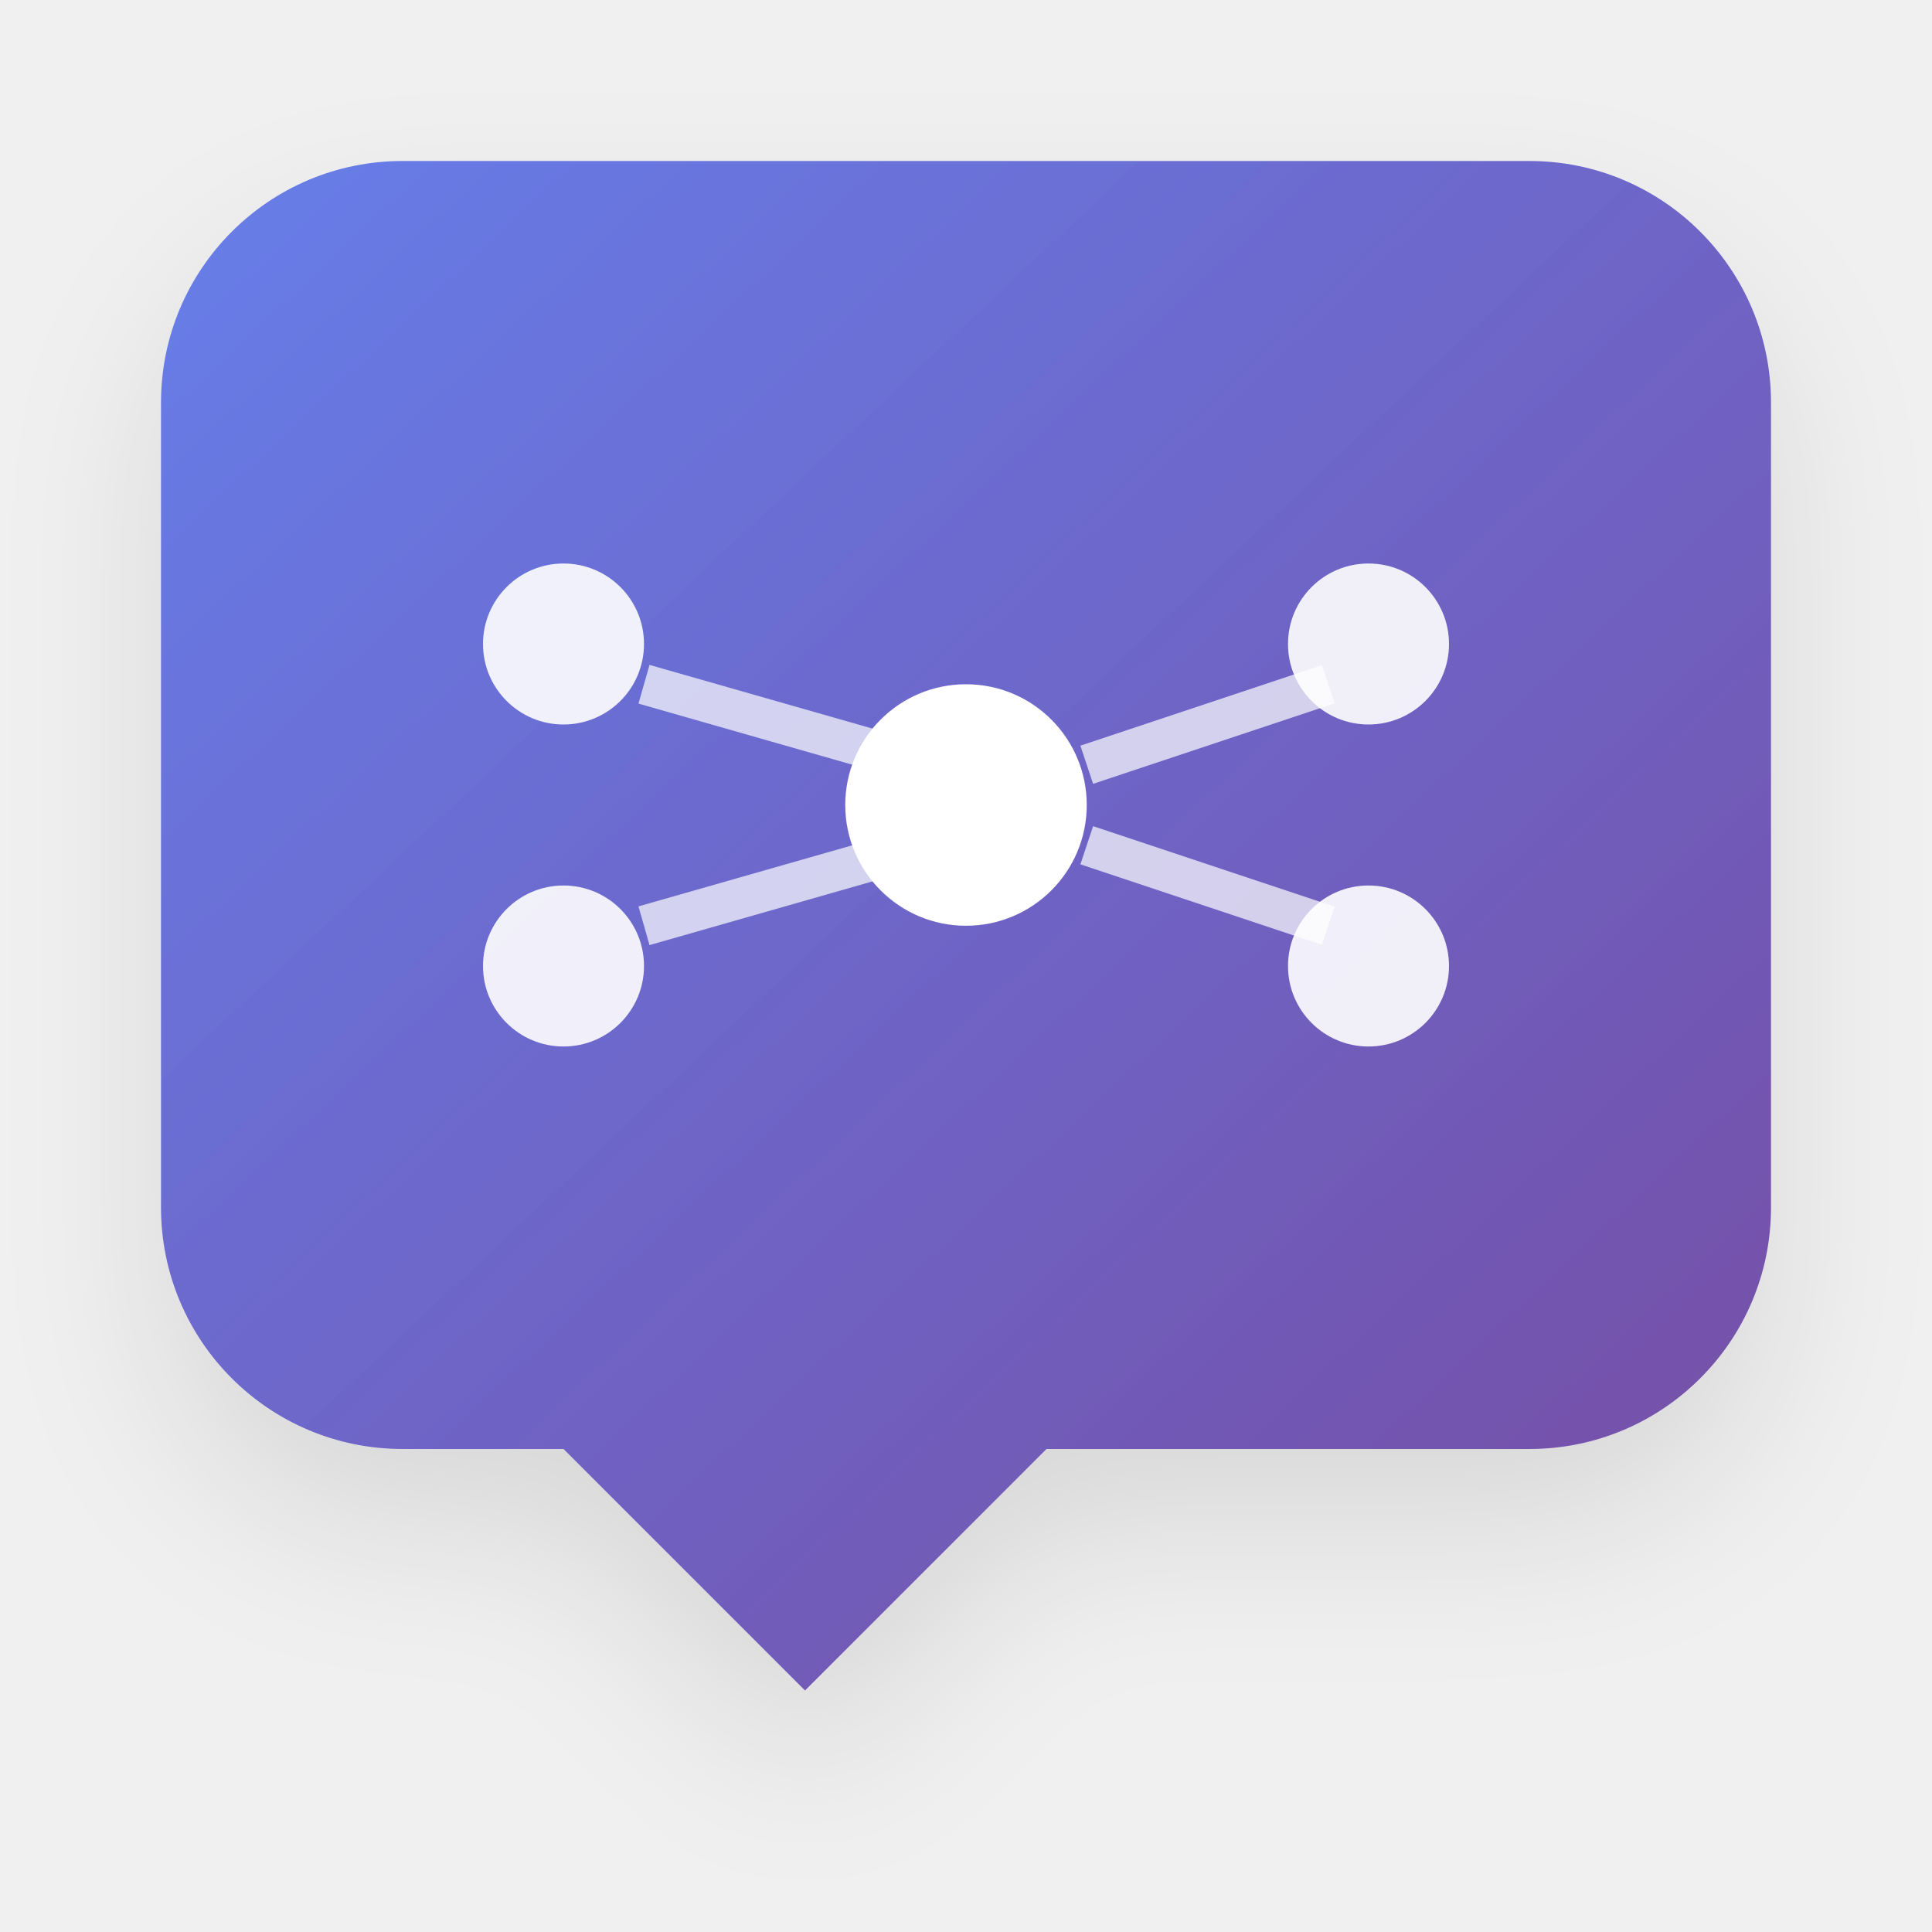
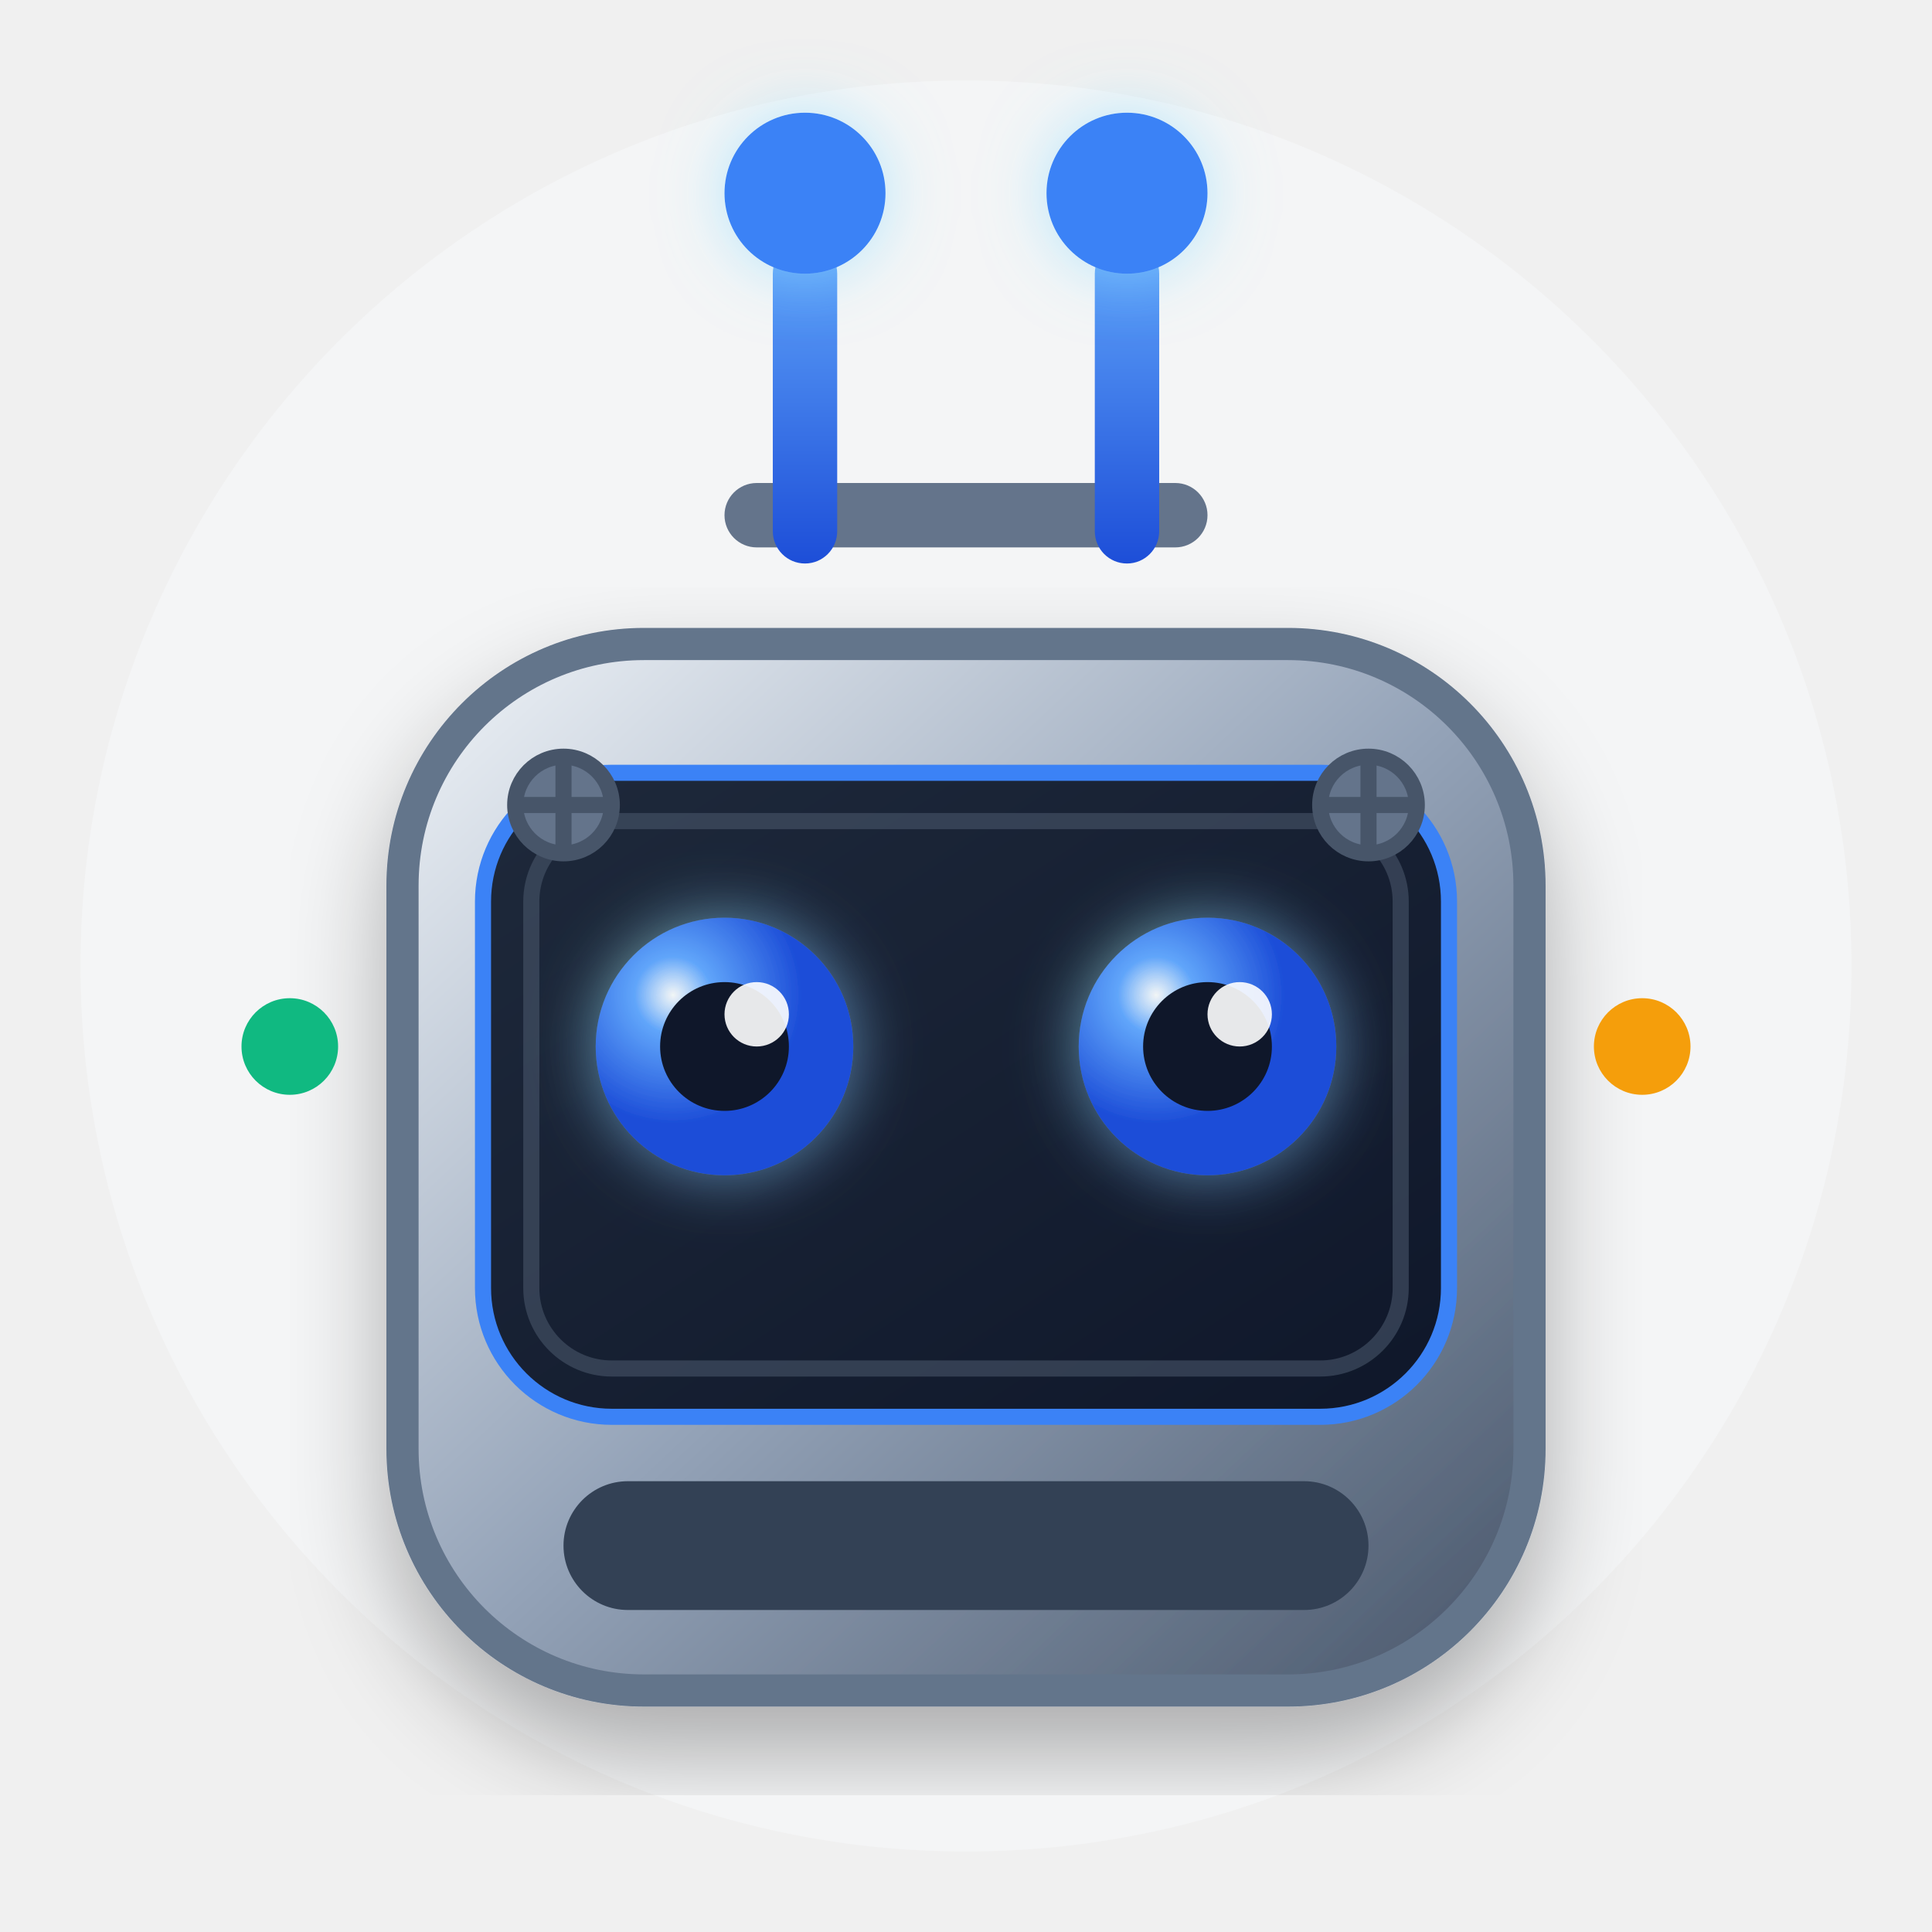
- <svg xmlns="http://www.w3.org/2000/svg" width="24" height="24" viewBox="0 0 24 24" fill="none">
+ <svg xmlns="http://www.w3.org/2000/svg" viewBox="0 0 120 120" width="120" height="120" role="img" aria-labelledby="title desc">
  <defs>
-     <linearGradient id="gradient1" x1="0%" y1="0%" x2="100%" y2="100%">
-       <stop offset="0%" style="stop-color:#667eea;stop-opacity:1" />
-       <stop offset="100%" style="stop-color:#764ba2;stop-opacity:1" />
+     <linearGradient id="bodyGradient" x1="0%" y1="0%" x2="100%" y2="100%">
+       <stop offset="0%" stop-color="#F1F5F9">
+         <animate attributeName="stop-color" values="#F1F5F9;#E2E8F0;#F1F5F9" dur="3s" repeatCount="indefinite" />
+       </stop>
+       <stop offset="50%" stop-color="#94A3B8" />
+       <stop offset="100%" stop-color="#475569">
+         <animate attributeName="stop-color" values="#475569;#334155;#475569" dur="3s" repeatCount="indefinite" />
+       </stop>
    </linearGradient>
-     <filter id="shadow" x="-50%" y="-50%" width="200%" height="200%">
-       <feGaussianBlur in="SourceAlpha" stdDeviation="1" />
-       <feOffset dx="0" dy="1" result="offsetblur" />
-       <feFlood flood-color="#000000" flood-opacity="0.1" />
-       <feComposite in2="offsetblur" operator="in" />
+     <linearGradient id="screenGradient" x1="0%" y1="0%" x2="100%" y2="100%">
+       <stop offset="0%" stop-color="#1E293B" />
+       <stop offset="100%" stop-color="#0F172A" />
+     </linearGradient>
+     <linearGradient id="antennaGlow" x1="0%" y1="0%" x2="0%" y2="100%">
+       <stop offset="0%" stop-color="#60A5FA">
+         <animate attributeName="stop-color" values="#60A5FA;#3B82F6;#1D4ED8;#3B82F6;#60A5FA" dur="2s" repeatCount="indefinite" />
+       </stop>
+       <stop offset="100%" stop-color="#1D4ED8">
+         <animate attributeName="stop-color" values="#1D4ED8;#1E40AF;#1E3A8A;#1E40AF;#1D4ED8" dur="2s" repeatCount="indefinite" />
+       </stop>
+     </linearGradient>
+     <radialGradient id="eyeGlow" cx="30%" cy="30%">
+       <stop offset="0%" stop-color="#FFFFFF" stop-opacity="0.9" />
+       <stop offset="30%" stop-color="#60A5FA">
+         <animate attributeName="stop-color" values="#60A5FA;#3B82F6;#60A5FA" dur="1.5s" repeatCount="indefinite" />
+       </stop>
+       <stop offset="100%" stop-color="#1D4ED8" />
+     </radialGradient>
+     <filter id="glow" x="-50%" y="-50%" width="200%" height="200%">
+       <feGaussianBlur stdDeviation="2" result="blur" />
+       <feColorMatrix in="blur" values="1 0 0 0 0.23  0 1 0 0 0.51  0 0 1 0 0.98  0 0 0 0.6 0" />
      <feMerge>
        <feMergeNode />
        <feMergeNode in="SourceGraphic" />
      </feMerge>
    </filter>
+     <filter id="dropShadow">
+       <feDropShadow dx="0" dy="3" stdDeviation="3" flood-color="#000000" flood-opacity="0.3" />
+     </filter>
  </defs>
-   <path d="M19 2H5c-1.657 0-3 1.343-3 3v10c0 1.657 1.343 3 3 3h2l3 3 3-3h6c1.657 0 3-1.343 3-3V5c0-1.657-1.343-3-3-3z" fill="url(#gradient1)" filter="url(#shadow)" />
-   <g fill="#ffffff">
-     <circle cx="12" cy="10" r="1.5" opacity="1" />
-     <circle cx="7" cy="8" r="1" opacity="0.9" />
-     <circle cx="7" cy="12" r="1" opacity="0.9" />
-     <circle cx="17" cy="8" r="1" opacity="0.9" />
-     <circle cx="17" cy="12" r="1" opacity="0.9" />
-     <path d="M8 8.5l3.5 1M8 11.5l3.5-1M13.5 9.5l3-1M13.5 10.5l3 1" stroke="#ffffff" stroke-width="0.5" opacity="0.7" />
+   <circle cx="60" cy="60" r="55" fill="#F8FAFC" opacity="0.5">
+     <animate attributeName="r" values="55;58;55" dur="4s" repeatCount="indefinite" />
+     <animate attributeName="opacity" values="0.5;0.7;0.5" dur="4s" repeatCount="indefinite" />
+   </circle>
+   <g filter="url(#dropShadow)">
+     <rect x="25" y="40" width="70" height="65" rx="15" ry="15" fill="url(#bodyGradient)" stroke="#64748B" stroke-width="2">
+       <animate attributeName="width" values="70;73;70" dur="2s" repeatCount="indefinite" />
+       <animate attributeName="height" values="65;68;65" dur="2s" repeatCount="indefinite" />
+       <animate attributeName="x" values="25;23.5;25" dur="2s" repeatCount="indefinite" />
+       <animate attributeName="y" values="40;38.5;40" dur="2s" repeatCount="indefinite" />
+     </rect>
+   </g>
+   <g id="antennas">
+     <rect x="45" y="30" width="30" height="4" rx="2" fill="#64748B" />
+     <rect x="48" y="15" width="4" height="20" fill="url(#antennaGlow)" rx="2">
+       <animate attributeName="height" values="20;25;20" dur="1.5s" repeatCount="indefinite" />
+       <animate attributeName="y" values="15;10;15" dur="1.5s" repeatCount="indefinite" />
+     </rect>
+     <circle cx="50" cy="12" r="5" fill="#3B82F6" filter="url(#glow)">
+       <animate attributeName="r" values="5;8;5" dur="1.5s" repeatCount="indefinite" />
+       <animate attributeName="cy" values="12;8;12" dur="1.5s" repeatCount="indefinite" />
+     </circle>
+     <rect x="68" y="15" width="4" height="20" fill="url(#antennaGlow)" rx="2">
+       <animate attributeName="height" values="20;25;20" dur="1.5s" begin="0.75s" repeatCount="indefinite" />
+       <animate attributeName="y" values="15;10;15" dur="1.5s" begin="0.75s" repeatCount="indefinite" />
+     </rect>
+     <circle cx="70" cy="12" r="5" fill="#3B82F6" filter="url(#glow)">
+       <animate attributeName="r" values="5;8;5" dur="1.5s" begin="0.75s" repeatCount="indefinite" />
+       <animate attributeName="cy" values="12;8;12" dur="1.5s" begin="0.75s" repeatCount="indefinite" />
+     </circle>
+   </g>
+   <rect x="30" y="48" width="60" height="40" rx="8" ry="8" fill="url(#screenGradient)" stroke="#3B82F6" stroke-width="1">
+     <animate attributeName="stroke-width" values="1;3;1" dur="3s" repeatCount="indefinite" />
+     <animate attributeName="stroke-opacity" values="0.5;1;0.5" dur="3s" repeatCount="indefinite" />
+   </rect>
+   <rect x="33" y="51" width="54" height="34" rx="5" ry="5" fill="none" stroke="#475569" stroke-width="1" opacity="0.6" />
+   <g id="eyes">
+     <circle cx="45" cy="65" r="8" fill="url(#eyeGlow)" filter="url(#glow)">
+       <animate attributeName="r" values="8;8;8;0;8" keyTimes="0;0.8;0.85;0.9;1" dur="3s" repeatCount="indefinite" />
+       <animate attributeName="opacity" values="1;1;1;0;1" keyTimes="0;0.8;0.85;0.9;1" dur="3s" repeatCount="indefinite" />
+     </circle>
+     <circle cx="45" cy="65" r="4" fill="#0F172A">
+       <animate attributeName="r" values="4;4;4;0;4" keyTimes="0;0.8;0.85;0.9;1" dur="3s" repeatCount="indefinite" />
+     </circle>
+     <circle cx="47" cy="63" r="2" fill="#FFFFFF" opacity="0.9">
+       <animate attributeName="opacity" values="0.9;0.9;0.9;0;0.9" keyTimes="0;0.8;0.85;0.9;1" dur="3s" repeatCount="indefinite" />
+       <animate attributeName="r" values="2;3;2" dur="2s" repeatCount="indefinite" />
+     </circle>
+     <circle cx="75" cy="65" r="8" fill="url(#eyeGlow)" filter="url(#glow)">
+       <animate attributeName="r" values="8;8;8;0;8" keyTimes="0;0.8;0.85;0.9;1" dur="3s" repeatCount="indefinite" />
+       <animate attributeName="opacity" values="1;1;1;0;1" keyTimes="0;0.8;0.85;0.9;1" dur="3s" repeatCount="indefinite" />
+     </circle>
+     <circle cx="75" cy="65" r="4" fill="#0F172A">
+       <animate attributeName="r" values="4;4;4;0;4" keyTimes="0;0.8;0.85;0.9;1" dur="3s" repeatCount="indefinite" />
+     </circle>
+     <circle cx="77" cy="63" r="2" fill="#FFFFFF" opacity="0.9">
+       <animate attributeName="opacity" values="0.9;0.9;0.9;0;0.9" keyTimes="0;0.8;0.85;0.9;1" dur="3s" repeatCount="indefinite" />
+       <animate attributeName="r" values="2;3;2" dur="2s" begin="0.5s" repeatCount="indefinite" />
+     </circle>
+   </g>
+   <rect x="35" y="92" width="50" height="8" rx="4" fill="#334155">
+     <animate attributeName="fill" values="#334155;#475569;#334155" dur="2s" repeatCount="indefinite" />
+   </rect>
+   <g id="statusLeds">
+     <rect x="15" y="62" width="6" height="6" rx="3" fill="#10B981">
+       <animate attributeName="fill" values="#10B981;#34D399;#10B981" dur="1s" repeatCount="indefinite" />
+       <animate attributeName="width" values="6;8;6" dur="1s" repeatCount="indefinite" />
+       <animate attributeName="height" values="6;8;6" dur="1s" repeatCount="indefinite" />
+       <animate attributeName="x" values="15;14;15" dur="1s" repeatCount="indefinite" />
+       <animate attributeName="y" values="62;61;62" dur="1s" repeatCount="indefinite" />
+     </rect>
+     <rect x="99" y="62" width="6" height="6" rx="3" fill="#F59E0B">
+       <animate attributeName="fill" values="#F59E0B;#FBBF24;#F59E0B" dur="1.2s" begin="0.6s" repeatCount="indefinite" />
+       <animate attributeName="width" values="6;8;6" dur="1.2s" begin="0.6s" repeatCount="indefinite" />
+       <animate attributeName="height" values="6;8;6" dur="1.2s" begin="0.6s" repeatCount="indefinite" />
+       <animate attributeName="x" values="99;98;99" dur="1.2s" begin="0.6s" repeatCount="indefinite" />
+       <animate attributeName="y" values="62;61;62" dur="1.2s" begin="0.6s" repeatCount="indefinite" />
+     </rect>
+   </g>
+   <g id="decorativeElements">
+     <g>
+       <circle cx="35" cy="50" r="3" fill="#64748B" stroke="#475569" stroke-width="1" />
+       <line x1="35" y1="47" x2="35" y2="53" stroke="#475569" stroke-width="1">
+         <animateTransform attributeName="transform" type="rotate" values="0 35 50;360 35 50" dur="4s" repeatCount="indefinite" />
+       </line>
+       <line x1="32" y1="50" x2="38" y2="50" stroke="#475569" stroke-width="1">
+         <animateTransform attributeName="transform" type="rotate" values="0 35 50;360 35 50" dur="4s" repeatCount="indefinite" />
+       </line>
+     </g>
+     <g>
+       <circle cx="85" cy="50" r="3" fill="#64748B" stroke="#475569" stroke-width="1" />
+       <line x1="85" y1="47" x2="85" y2="53" stroke="#475569" stroke-width="1">
+         <animateTransform attributeName="transform" type="rotate" values="0 85 50;-360 85 50" dur="3s" repeatCount="indefinite" />
+       </line>
+       <line x1="82" y1="50" x2="88" y2="50" stroke="#475569" stroke-width="1">
+         <animateTransform attributeName="transform" type="rotate" values="0 85 50;-360 85 50" dur="3s" repeatCount="indefinite" />
+       </line>
+     </g>
+   </g>
+   <g id="communicationWaves" opacity="0.6">
+     <circle cx="60" cy="60" r="95" fill="none" stroke="#3B82F6" stroke-width="2">
+       <animate attributeName="r" values="95;110;95" dur="3s" repeatCount="indefinite" />
+       <animate attributeName="opacity" values="0.6;0;0.6" dur="3s" repeatCount="indefinite" />
+     </circle>
+     <circle cx="60" cy="60" r="95" fill="none" stroke="#60A5FA" stroke-width="1">
+       <animate attributeName="r" values="95;110;95" dur="3s" begin="1s" repeatCount="indefinite" />
+       <animate attributeName="opacity" values="0.4;0;0.4" dur="3s" begin="1s" repeatCount="indefinite" />
+     </circle>
  </g>
</svg>
